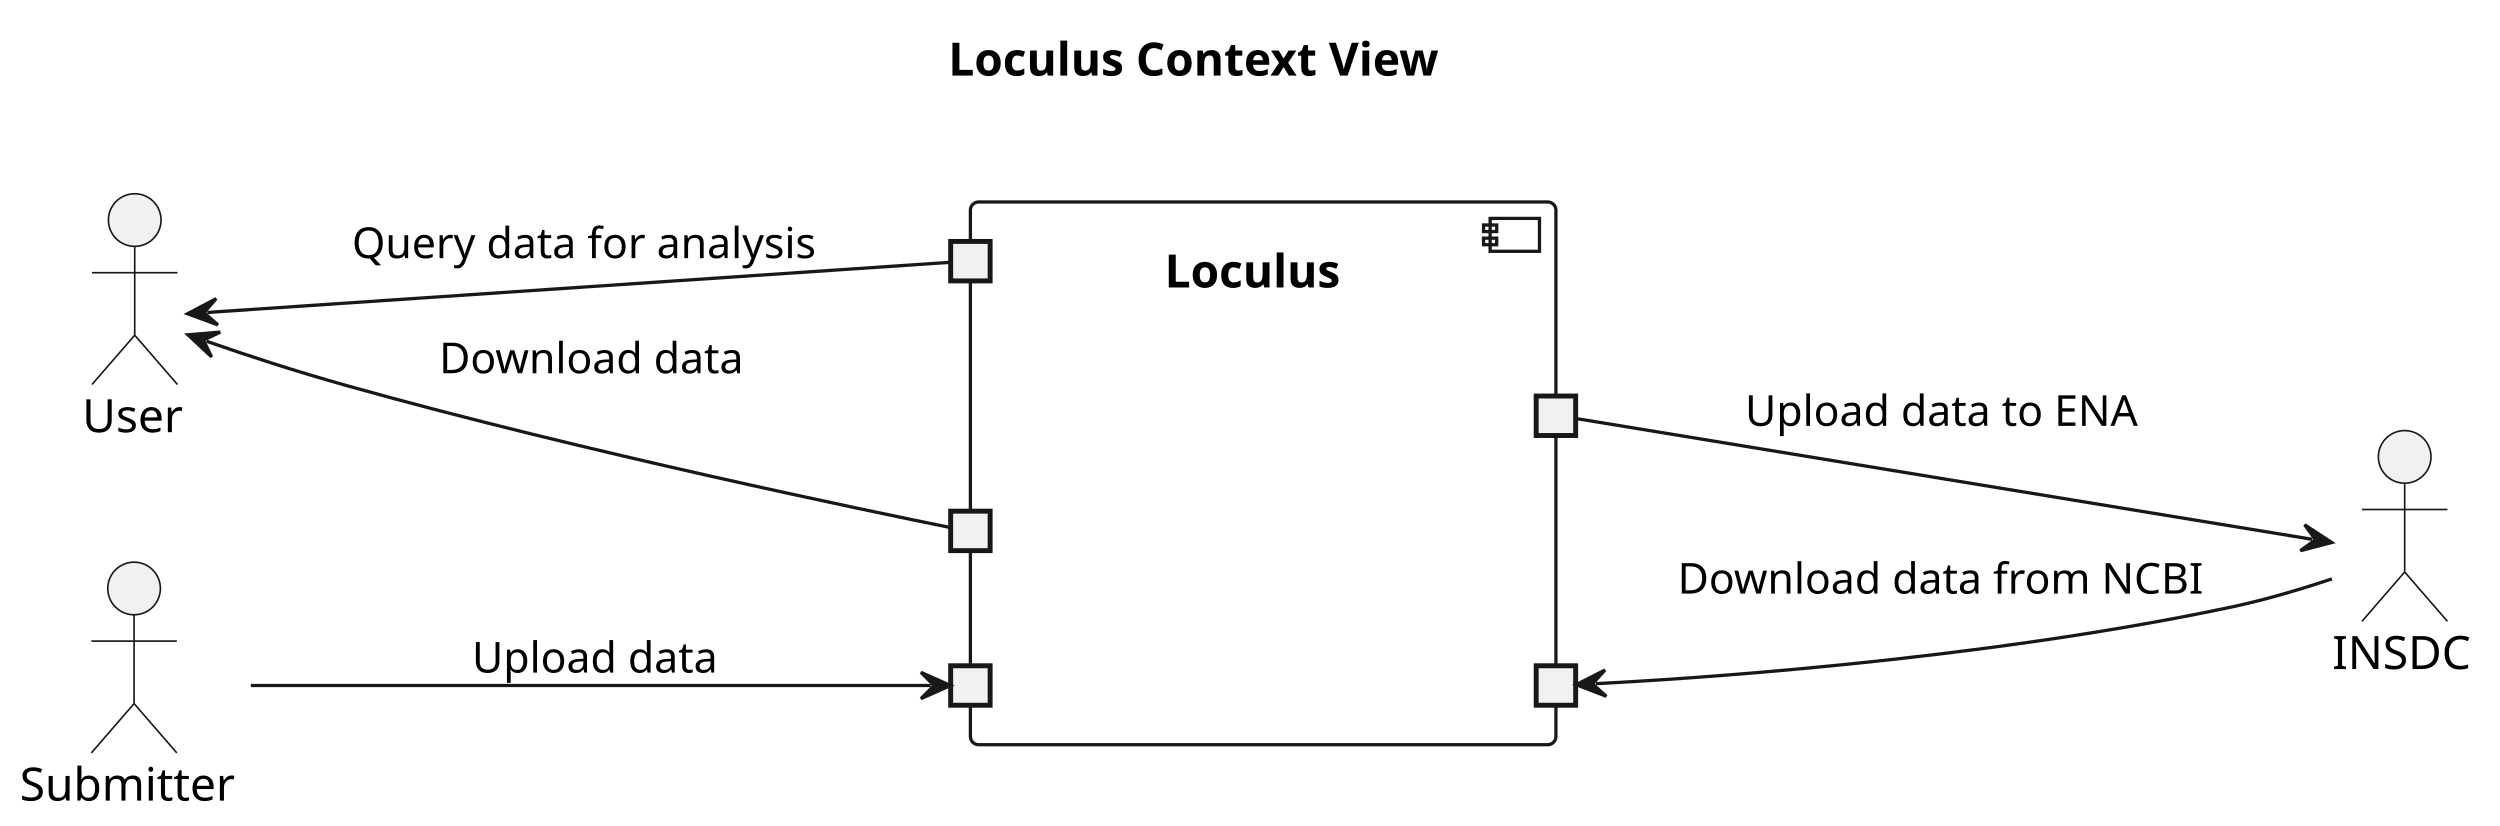
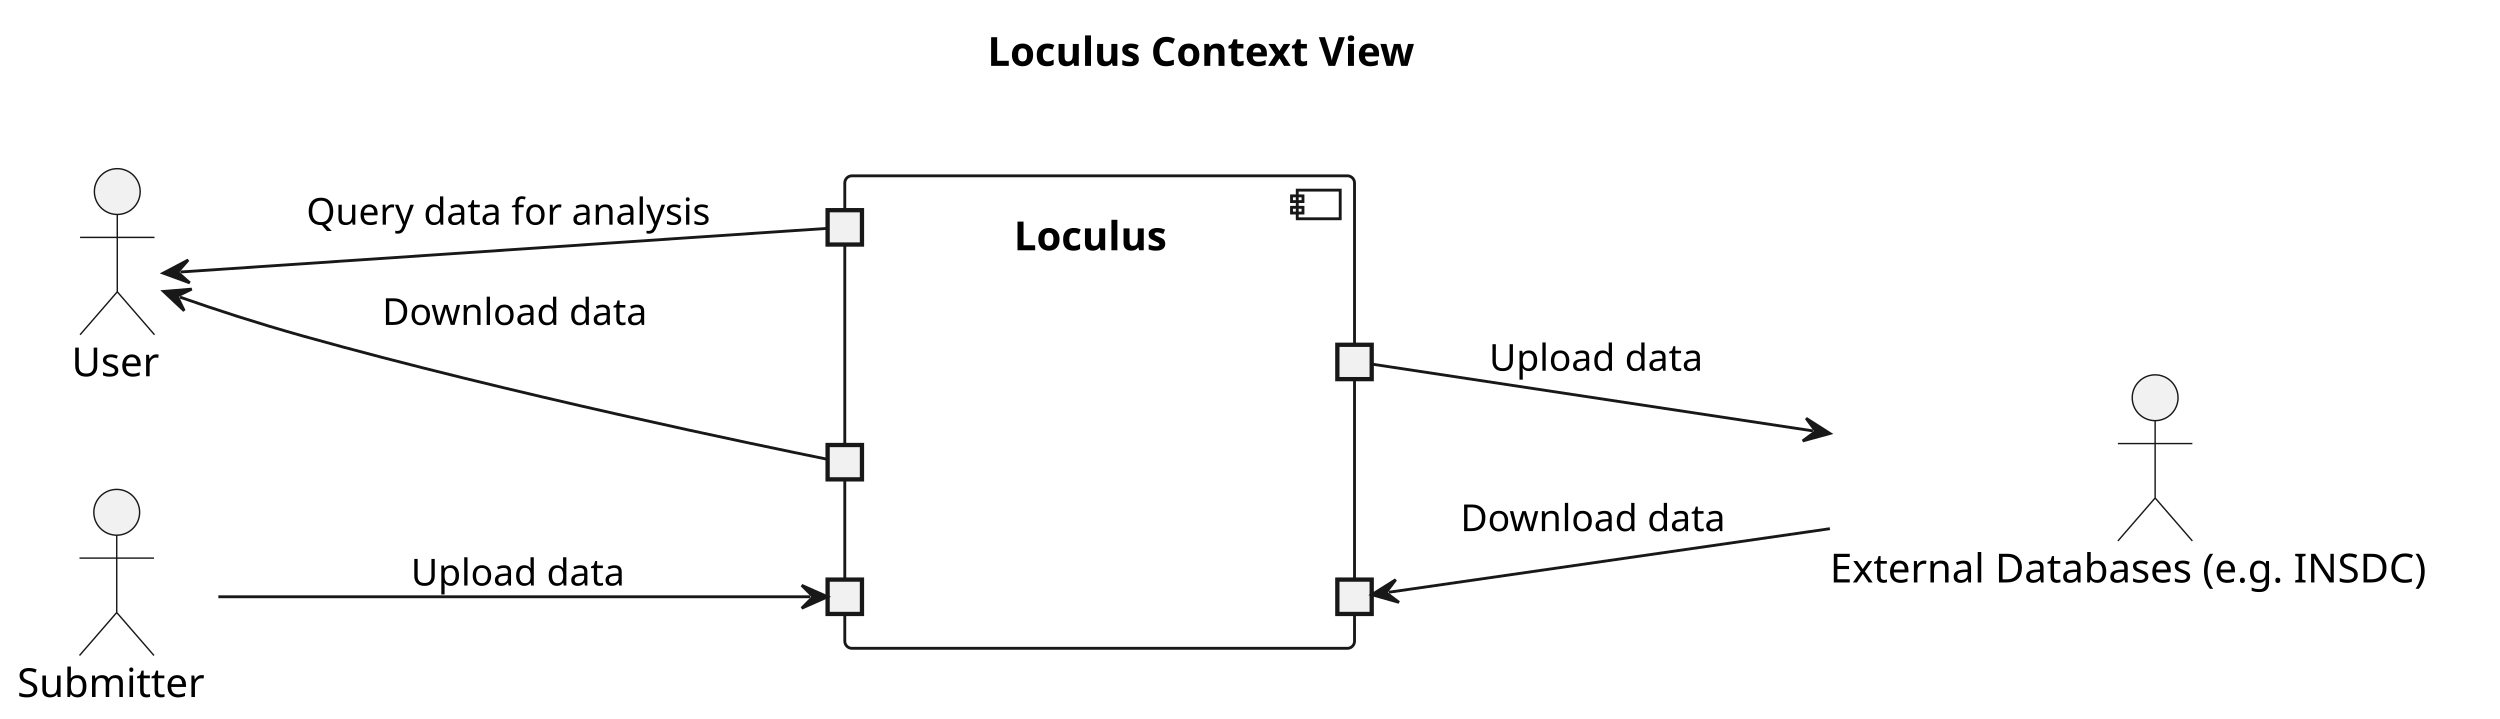
- <svg xmlns="http://www.w3.org/2000/svg" contentStyleType="text/css" height="251px" preserveAspectRatio="none" style="width:760px;height:251px;background:#FFFFFF;" version="1.1" viewBox="0 0 760 251" width="760px" zoomAndPan="magnify">
+ <svg xmlns="http://www.w3.org/2000/svg" contentStyleType="text/css" height="251px" preserveAspectRatio="none" style="width:873px;height:251px;background:#FFFFFF;" version="1.1" viewBox="0 0 873 251" width="873px" zoomAndPan="magnify">
  <defs />
  <g>
-     <text fill="#000000" font-family="sans-serif" font-size="14" font-weight="bold" lengthAdjust="spacing" textLength="169.483" x="288.28" y="22.995">Loculus Context View</text>
+     <text fill="#000000" font-family="sans-serif" font-size="14" font-weight="bold" lengthAdjust="spacing" textLength="169.483" x="344.831" y="22.995">Loculus Context View</text>
    <g id="cluster_loculus">
      <rect fill="none" height="165" rx="2.5" ry="2.5" style="stroke:#181818;stroke-width:1.0;" width="178" x="295" y="61.395" />
      <rect fill="none" height="10" style="stroke:#181818;stroke-width:1.0;" width="15" x="453" y="66.395" />
      <rect fill="none" height="2" style="stroke:#181818;stroke-width:1.0;" width="4" x="451" y="68.395" />
      <rect fill="none" height="2" style="stroke:#181818;stroke-width:1.0;" width="4" x="451" y="72.395" />
      <text fill="#000000" font-family="sans-serif" font-size="14" font-weight="bold" lengthAdjust="spacing" textLength="59.903" x="354.048" y="87.391">Loculus</text>
    </g>
    <text fill="#000000" font-family="sans-serif" font-size="14" lengthAdjust="spacing" textLength="4.45" x="292.775" y="180.391"> </text>
    <rect fill="#F1F1F1" height="12" style="stroke:#181818;stroke-width:1.5;" width="12" x="289" y="155.395" />
    <text fill="#000000" font-family="sans-serif" font-size="14" lengthAdjust="spacing" textLength="4.45" x="292.775" y="58.094"> </text>
    <rect fill="#F1F1F1" height="12" style="stroke:#181818;stroke-width:1.5;" width="12" x="289" y="73.395" />
    <text fill="#000000" font-family="sans-serif" font-size="14" lengthAdjust="spacing" textLength="4.45" x="292.775" y="227.391"> </text>
    <rect fill="#F1F1F1" height="12" style="stroke:#181818;stroke-width:1.5;" width="12" x="289" y="202.395" />
    <text fill="#000000" font-family="sans-serif" font-size="14" lengthAdjust="spacing" textLength="4.45" x="470.775" y="227.391"> </text>
    <rect fill="#F1F1F1" height="12" style="stroke:#181818;stroke-width:1.5;" width="12" x="467" y="202.395" />
    <text fill="#000000" font-family="sans-serif" font-size="14" lengthAdjust="spacing" textLength="4.45" x="470.775" y="105.094"> </text>
    <rect fill="#F1F1F1" height="12" style="stroke:#181818;stroke-width:1.5;" width="12" x="467" y="120.395" />
    <g id="elem_user">
      <ellipse cx="40.955" cy="66.895" fill="#F1F1F1" rx="8" ry="8" style="stroke:#181818;stroke-width:0.5;" />
      <path d="M40.955,74.895 L40.955,101.895 M27.955,82.895 L53.955,82.895 M40.955,101.895 L27.955,116.895 M40.955,101.895 L53.955,116.895 " fill="none" style="stroke:#181818;stroke-width:0.5;" />
      <text fill="#000000" font-family="sans-serif" font-size="14" lengthAdjust="spacing" textLength="31.91" x="25" y="131.391">User</text>
    </g>
    <g id="elem_submitter">
      <ellipse cx="40.761" cy="178.895" fill="#F1F1F1" rx="8" ry="8" style="stroke:#181818;stroke-width:0.5;" />
      <path d="M40.761,186.895 L40.761,213.895 M27.761,194.895 L53.761,194.895 M40.761,213.895 L27.761,228.895 M40.761,213.895 L53.761,228.895 " fill="none" style="stroke:#181818;stroke-width:0.5;" />
      <text fill="#000000" font-family="sans-serif" font-size="14" lengthAdjust="spacing" textLength="69.522" x="6" y="243.391">Submitter</text>
    </g>
-     <g id="elem_insdc">
-       <ellipse cx="731.022" cy="138.895" fill="#F1F1F1" rx="8" ry="8" style="stroke:#181818;stroke-width:0.5;" />
-       <path d="M731.022,146.895 L731.022,173.895 M718.022,154.895 L744.022,154.895 M731.022,173.895 L718.022,188.895 M731.022,173.895 L744.022,188.895 " fill="none" style="stroke:#181818;stroke-width:0.5;" />
-       <text fill="#000000" font-family="sans-serif" font-size="14" lengthAdjust="spacing" textLength="44.044" x="709" y="203.391">INSDC</text>
+     <g id="elem_externalDatabases">
+       <ellipse cx="752.572" cy="138.895" fill="#F1F1F1" rx="8" ry="8" style="stroke:#181818;stroke-width:0.5;" />
+       <path d="M752.572,146.895 L752.572,173.895 M739.572,154.895 L765.572,154.895 M752.572,173.895 L739.572,188.895 M752.572,173.895 L765.572,188.895 " fill="none" style="stroke:#181818;stroke-width:0.5;" />
+       <text fill="#000000" font-family="sans-serif" font-size="14" lengthAdjust="spacing" textLength="227.144" x="639" y="203.391">External Databases (e.g. INSDC)</text>
    </g>
    <g id="link_user_download">
      <path d="M62.807,103.748 C75.707,108.238 89.11,112.656 106,117.395 C177.65,137.495 266.41,155.826 288.72,160.335 " fill="none" id="user-backto-download" style="stroke:#181818;stroke-width:1.0;" />
      <polygon fill="#181818" points="57.14,101.775,64.325,108.512,61.862,103.419,66.955,100.956,57.14,101.775" style="stroke:#181818;stroke-width:1.0;" />
      <text fill="#000000" font-family="sans-serif" font-size="13" lengthAdjust="spacing" textLength="98.033" x="133.5" y="113.462">Download data</text>
    </g>
    <g id="link_user_analysis">
      <path d="M62.996,94.981 C111.736,91.691 258.21,81.805 288.67,79.755 " fill="none" id="user-backto-analysis" style="stroke:#181818;stroke-width:1.0;" />
      <polygon fill="#181818" points="57.01,95.385,66.259,98.77,61.999,95.049,65.72,90.788,57.01,95.385" style="stroke:#181818;stroke-width:1.0;" />
      <text fill="#000000" font-family="sans-serif" font-size="13" lengthAdjust="spacing" textLength="151.696" x="107" y="78.462">Query data for analysis</text>
    </g>
    <g id="link_submitter_upload">
      <path d="M76.25,208.395 C137.61,208.395 256.4,208.395 282.96,208.395 " fill="none" id="submitter-to-upload" style="stroke:#181818;stroke-width:1.0;" />
      <polygon fill="#181818" points="288.96,208.395,279.96,204.395,283.96,208.395,279.96,212.395,288.96,208.395" style="stroke:#181818;stroke-width:1.0;" />
      <text fill="#000000" font-family="sans-serif" font-size="13" lengthAdjust="spacing" textLength="78.965" x="143.5" y="204.462">Upload data</text>
    </g>
-     <g id="link_insdc_ingest">
-       <path d="M708.9,175.995 C699.8,179.016 688.98,182.266 679,184.395 C600.5,201.145 508.412,206.649 485.122,207.839 " fill="none" id="insdc-to-ingest" style="stroke:#181818;stroke-width:1.0;" />
-       <polygon fill="#181818" points="479.13,208.145,488.322,211.681,484.123,207.89,487.914,203.691,479.13,208.145" style="stroke:#181818;stroke-width:1.0;" />
-       <text fill="#000000" font-family="sans-serif" font-size="13" lengthAdjust="spacing" textLength="168.391" x="510" y="180.462">Download data from NCBI</text>
+     <g id="link_externalDatabases_ingest">
+       <path d="M639,184.615 C573.02,194.125 504.748,203.959 484.988,206.809 " fill="none" id="externalDatabases-to-ingest" style="stroke:#181818;stroke-width:1.0;" />
+       <polygon fill="#181818" points="479.05,207.666,488.529,210.34,483.999,206.952,487.387,202.422,479.05,207.666" style="stroke:#181818;stroke-width:1.0;" />
+       <text fill="#000000" font-family="sans-serif" font-size="13" lengthAdjust="spacing" textLength="98.033" x="510" y="185.462">Download data</text>
    </g>
-     <g id="link_deposition_insdc">
-       <path d="M479.35,127.275 C509,132.136 647.989,154.944 702.919,163.954 " fill="none" id="deposition-to-insdc" style="stroke:#181818;stroke-width:1.0;" />
-       <polygon fill="#181818" points="708.84,164.925,700.606,159.522,703.906,164.116,699.311,167.416,708.84,164.925" style="stroke:#181818;stroke-width:1.0;" />
-       <text fill="#000000" font-family="sans-serif" font-size="13" lengthAdjust="spacing" textLength="127.112" x="530.5" y="129.462">Upload data to ENA</text>
+     <g id="link_deposition_externalDatabases">
+       <path d="M479.05,127.156 C498.81,130.155 567.087,140.488 633.067,150.468 " fill="none" id="deposition-to-externalDatabases" style="stroke:#181818;stroke-width:1.0;" />
+       <polygon fill="#181818" points="639,151.365,630.699,146.065,634.056,150.618,629.503,153.975,639,151.365" style="stroke:#181818;stroke-width:1.0;" />
+       <text fill="#000000" font-family="sans-serif" font-size="13" lengthAdjust="spacing" textLength="78.965" x="520" y="129.462">Upload data</text>
    </g>
  </g>
</svg>
